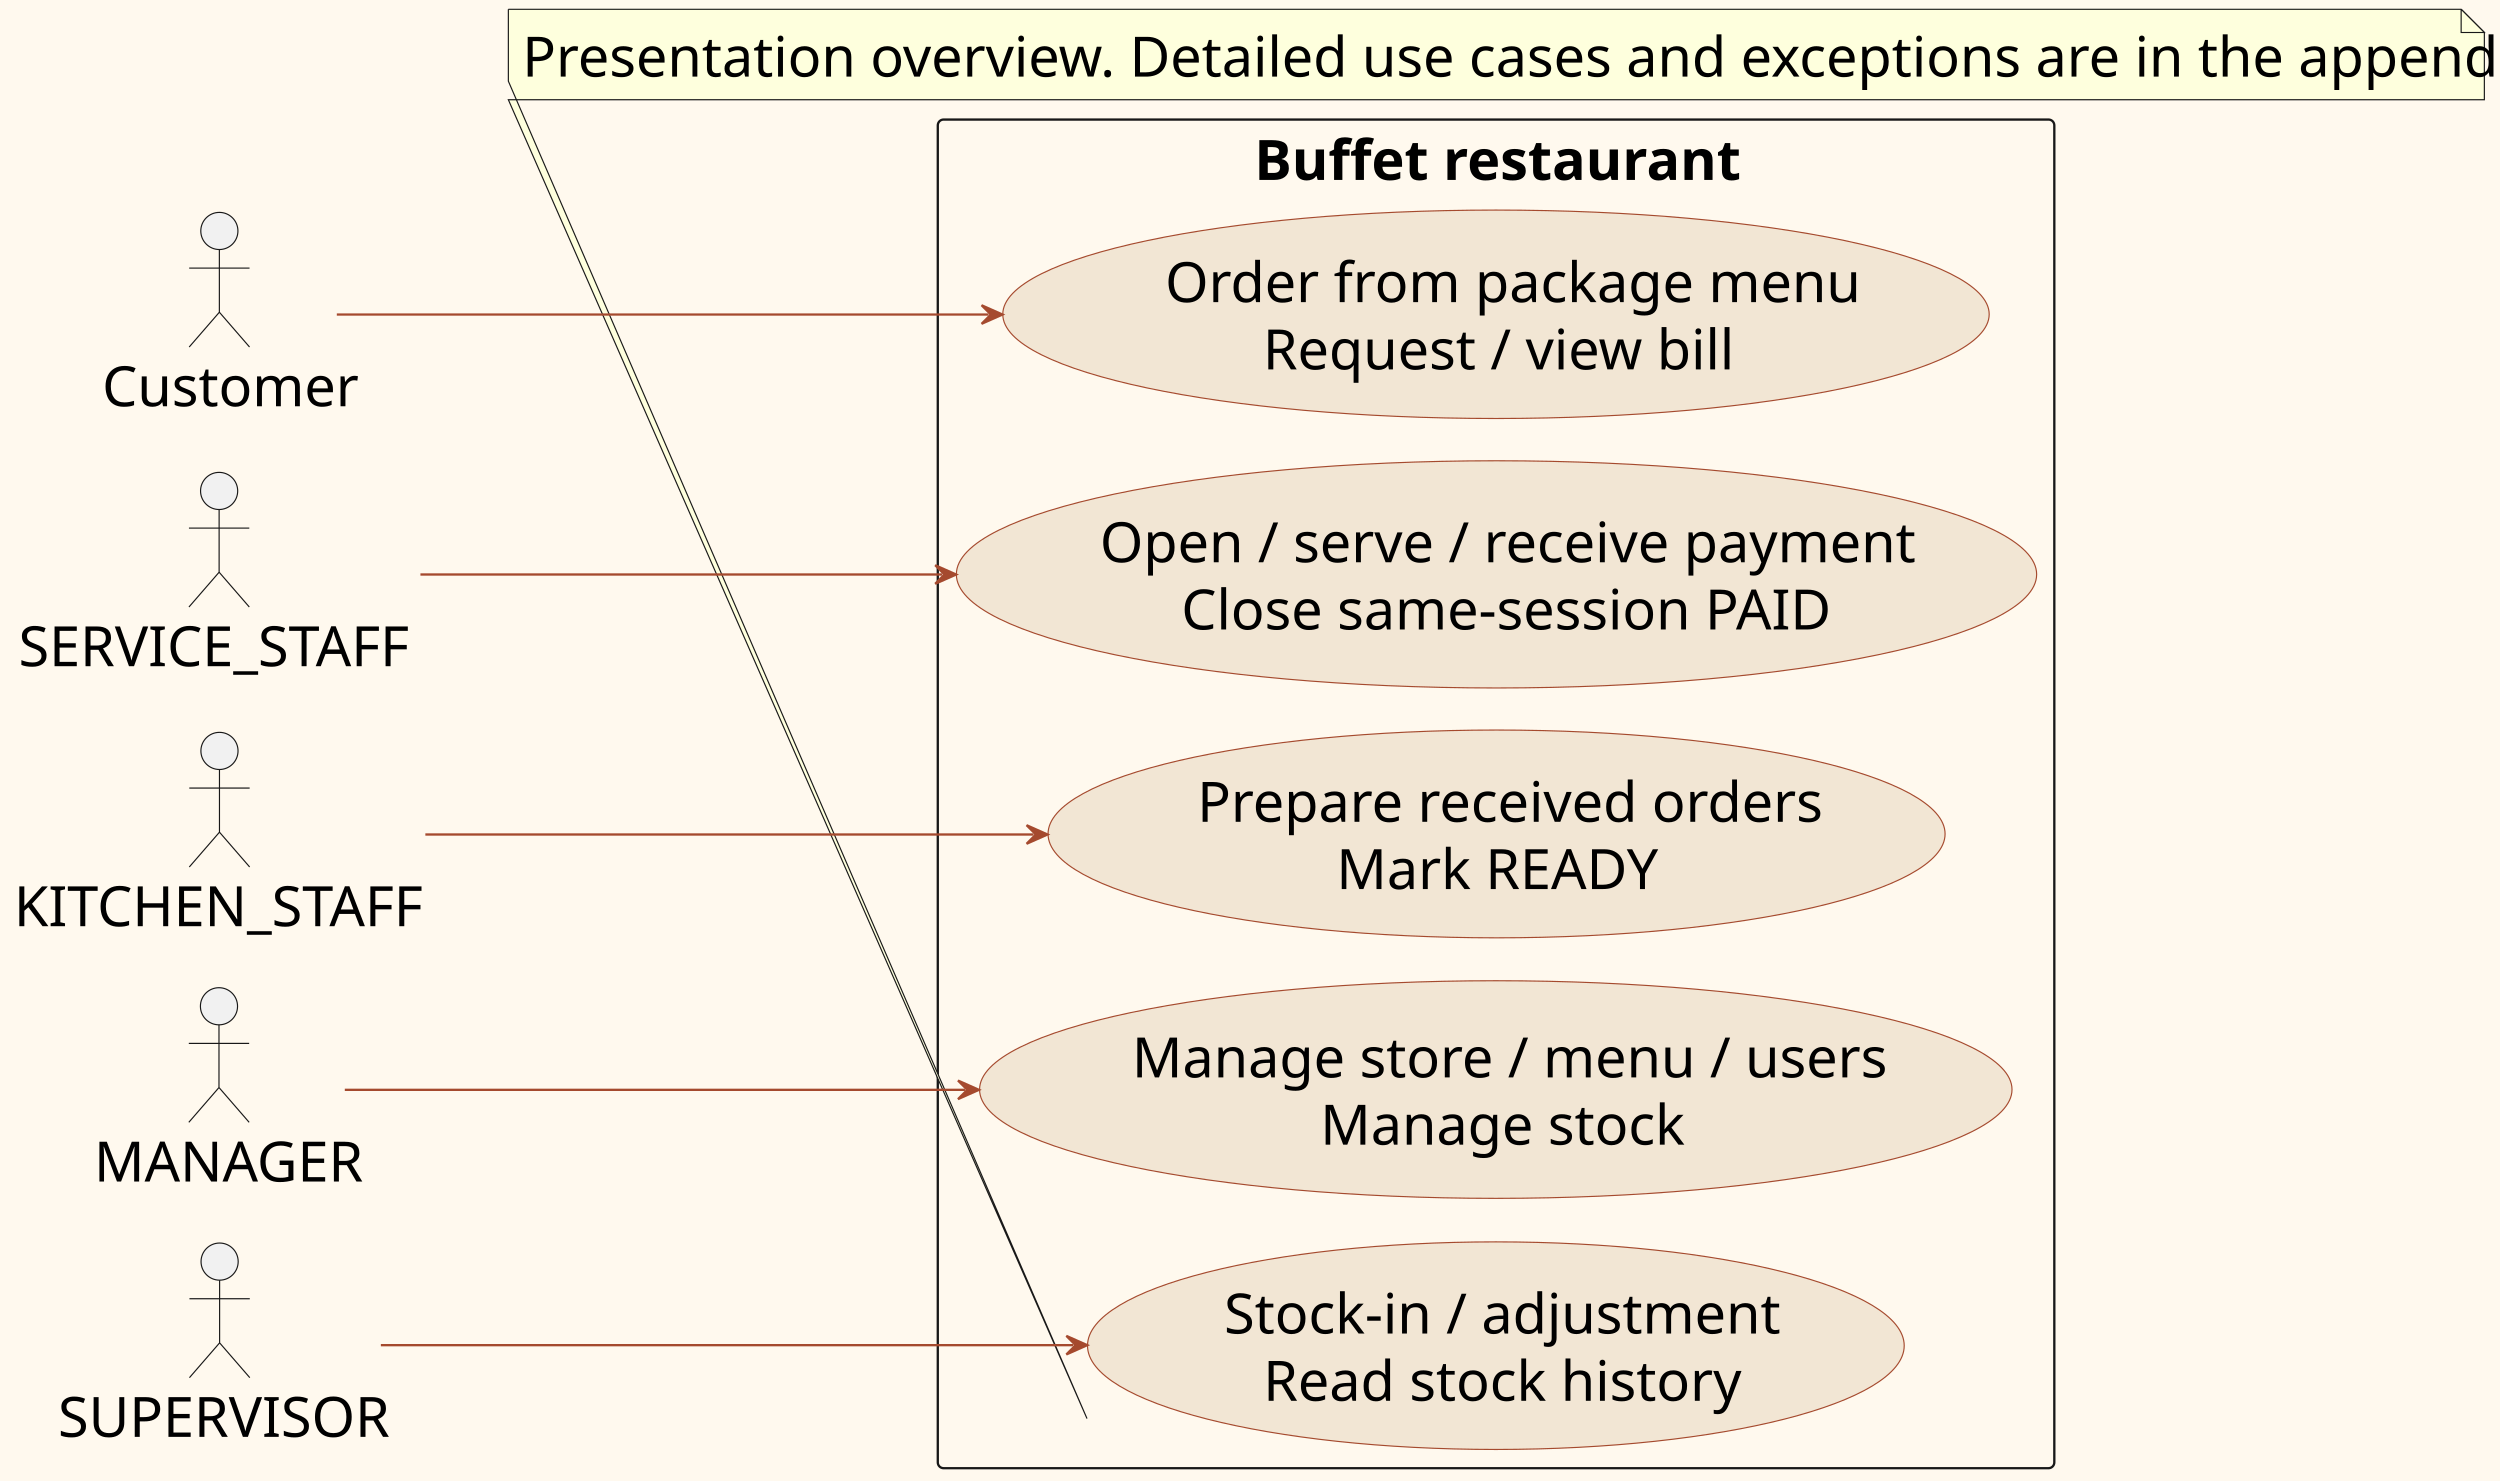
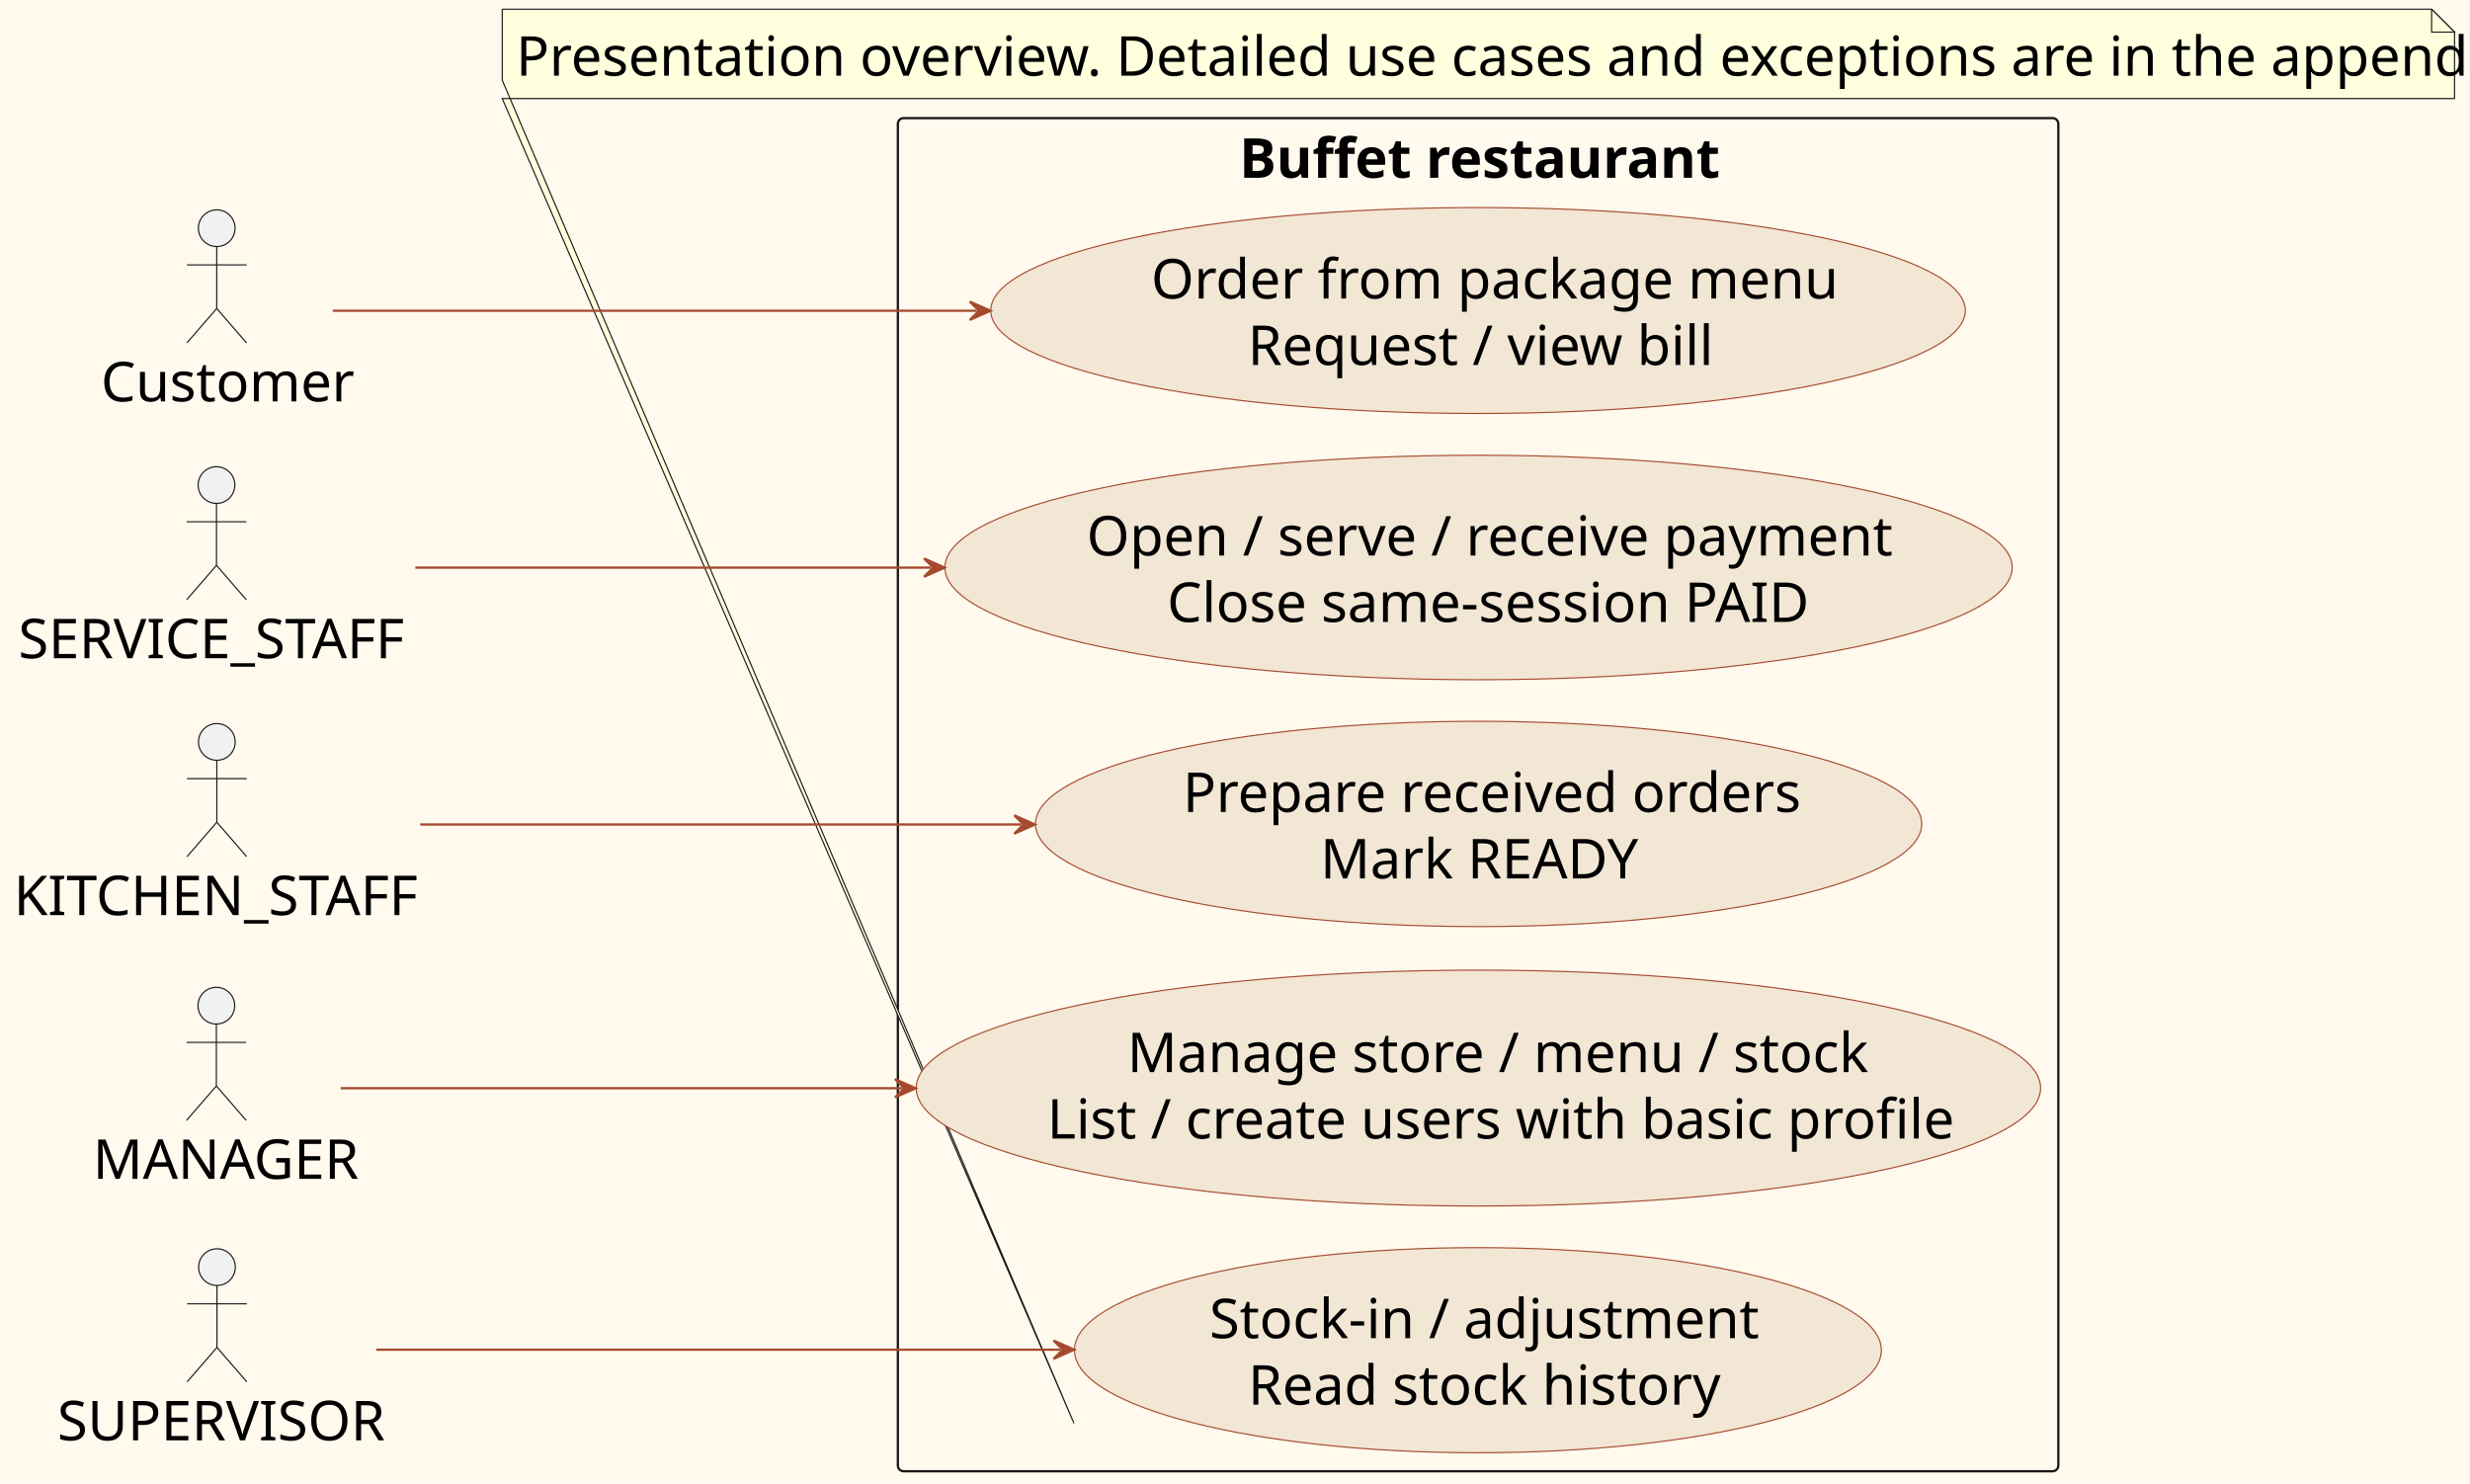
- <svg xmlns="http://www.w3.org/2000/svg" contentStyleType="text/css" data-diagram-type="DESCRIPTION" height="638px" preserveAspectRatio="none" style="width:1077px;height:638px;background:#FFF9EE;" version="1.1" viewBox="0 0 1077 638" width="1077px" zoomAndPan="magnify">
+ <svg xmlns="http://www.w3.org/2000/svg" contentStyleType="text/css" data-diagram-type="DESCRIPTION" height="647px" preserveAspectRatio="none" style="width:1077px;height:647px;background:#FFF9EE;" version="1.1" viewBox="0 0 1077 647" width="1077px" zoomAndPan="magnify">
  <defs />
  <g>
-     <rect fill="#FFF9EE" height="638" style="stroke:transparent;stroke-width:1;" width="1077" x="0" y="0" />
+     <rect fill="#FFF9EE" height="647" style="stroke:transparent;stroke-width:1;" width="1077" x="0" y="0" />
    <g id="cluster_Buffet restaurant">
-       <rect fill="transparent" height="581" rx="2.5" ry="2.5" style="stroke:#181818;stroke-width:1;" width="481" x="404" y="51.5" />
+       <rect fill="transparent" height="590" rx="2.5" ry="2.5" style="stroke:#181818;stroke-width:1;" width="506" x="391.5" y="51.5" />
      <text fill="#000000" font-family="Tahoma" font-size="24" font-weight="bold" lengthAdjust="spacing" textLength="208.254" x="540.373" y="77.512">Buffet restaurant</text>
    </g>
    <g id="elem_Customer">
      <ellipse cx="94.502" cy="99.5" fill="#F1F1F1" rx="8" ry="8" style="stroke:#181818;stroke-width:0.5;" />
      <path d="M94.502,107.5 L94.502,134.5 M81.502,115.5 L107.502,115.5 M94.502,134.5 L81.502,149.5 M94.502,134.5 L107.502,149.5 " fill="transparent" style="stroke:#181818;stroke-width:0.5;" />
      <text fill="#000000" font-family="Tahoma" font-size="24" lengthAdjust="spacing" textLength="101.004" x="44" y="175.012">Customer</text>
    </g>
    <g id="elem_Service">
      <ellipse cx="94.397" cy="211.5" fill="#F1F1F1" rx="8" ry="8" style="stroke:#181818;stroke-width:0.5;" />
      <path d="M94.397,219.5 L94.397,246.5 M81.397,227.5 L107.397,227.5 M94.397,246.5 L81.397,261.5 M94.397,246.5 L107.397,261.5 " fill="transparent" style="stroke:#181818;stroke-width:0.5;" />
      <text fill="#000000" font-family="Tahoma" font-size="24" lengthAdjust="spacing" textLength="172.793" x="8" y="287.012">SERVICE_STAFF</text>
    </g>
    <g id="elem_Kitchen">
      <ellipse cx="94.547" cy="323.5" fill="#F1F1F1" rx="8" ry="8" style="stroke:#181818;stroke-width:0.5;" />
      <path d="M94.547,331.5 L94.547,358.5 M81.547,339.5 L107.547,339.5 M94.547,358.5 L81.547,373.5 M94.547,358.5 L107.547,373.5 " fill="transparent" style="stroke:#181818;stroke-width:0.5;" />
      <text fill="#000000" font-family="Tahoma" font-size="24" lengthAdjust="spacing" textLength="177.094" x="6" y="399.012">KITCHEN_STAFF</text>
    </g>
    <g id="elem_Manager">
-       <ellipse cx="94.336" cy="433.5" fill="#F1F1F1" rx="8" ry="8" style="stroke:#181818;stroke-width:0.5;" />
-       <path d="M94.336,441.5 L94.336,468.5 M81.336,449.5 L107.336,449.5 M94.336,468.5 L81.336,483.5 M94.336,468.5 L107.336,483.5 " fill="transparent" style="stroke:#181818;stroke-width:0.5;" />
-       <text fill="#000000" font-family="Tahoma" font-size="24" lengthAdjust="spacing" textLength="107.672" x="40.5" y="509.012">MANAGER</text>
+       <ellipse cx="94.336" cy="438.5" fill="#F1F1F1" rx="8" ry="8" style="stroke:#181818;stroke-width:0.5;" />
+       <path d="M94.336,446.5 L94.336,473.5 M81.336,454.5 L107.336,454.5 M94.336,473.5 L81.336,488.5 M94.336,473.5 L107.336,488.5 " fill="transparent" style="stroke:#181818;stroke-width:0.5;" />
+       <text fill="#000000" font-family="Tahoma" font-size="24" lengthAdjust="spacing" textLength="107.672" x="40.5" y="514.012">MANAGER</text>
    </g>
    <g id="elem_Supervisor">
-       <ellipse cx="94.609" cy="543.5" fill="#F1F1F1" rx="8" ry="8" style="stroke:#181818;stroke-width:0.5;" />
-       <path d="M94.609,551.5 L94.609,578.5 M81.609,559.5 L107.609,559.5 M94.609,578.5 L81.609,593.5 M94.609,578.5 L107.609,593.5 " fill="transparent" style="stroke:#181818;stroke-width:0.5;" />
-       <text fill="#000000" font-family="Tahoma" font-size="24" lengthAdjust="spacing" textLength="139.219" x="25" y="619.012">SUPERVISOR</text>
+       <ellipse cx="94.609" cy="552.5" fill="#F1F1F1" rx="8" ry="8" style="stroke:#181818;stroke-width:0.5;" />
+       <path d="M94.609,560.5 L94.609,587.5 M81.609,568.5 L107.609,568.5 M94.609,587.5 L81.609,602.5 M94.609,587.5 L107.609,602.5 " fill="transparent" style="stroke:#181818;stroke-width:0.5;" />
+       <text fill="#000000" font-family="Tahoma" font-size="24" lengthAdjust="spacing" textLength="139.219" x="25" y="628.012">SUPERVISOR</text>
    </g>
    <g id="elem_GMN18">
-       <path d="M219,4 L219,34.969 L468.285,611.13 L219,42.969 L219,42.969 A0,0 0 0 0 219,42.969 L1070.262,42.969 A0,0 0 0 0 1070.262,42.969 L1070.262,14 L1060.262,4 L219,4 A0,0 0 0 0 219,4 " fill="#FEFFDD" style="stroke:#181818;stroke-width:0.5;" />
+       <path d="M219,4 L219,34.969 L468.273,620.595 L219,42.969 L219,42.969 A0,0 0 0 0 219,42.969 L1070.262,42.969 A0,0 0 0 0 1070.262,42.969 L1070.262,14 L1060.262,4 L219,4 A0,0 0 0 0 219,4 " fill="#FEFFDD" style="stroke:#181818;stroke-width:0.5;" />
      <path d="M1060.262,4 L1060.262,14 L1070.262,14 L1060.262,4 " fill="#FEFFDD" style="stroke:#181818;stroke-width:0.5;" />
      <text fill="#000000" font-family="Tahoma" font-size="24" lengthAdjust="spacing" textLength="830.262" x="225" y="33.012">Presentation overview. Detailed use cases and exceptions are in the appendix.</text>
    </g>
    <g id="elem_Order">
      <ellipse cx="644.47" cy="135.394" fill="#F2E6D4" rx="212.47" ry="44.894" style="stroke:#A54A2E;stroke-width:0.5;" />
      <text fill="#000000" font-family="Tahoma" font-size="24" lengthAdjust="spacing" textLength="279.094" x="501.923" y="130.166">Order from package menu</text>
      <text fill="#000000" font-family="Tahoma" font-size="24" lengthAdjust="spacing" textLength="194.824" x="544.058" y="159.134">Request / view bill</text>
    </g>
    <g id="elem_Staff">
      <ellipse cx="644.693" cy="247.439" fill="#F2E6D4" rx="232.693" ry="48.939" style="stroke:#A54A2E;stroke-width:0.5;" />
      <text fill="#000000" font-family="Tahoma" font-size="24" lengthAdjust="spacing" textLength="335.766" x="473.81" y="242.21">Open / serve / receive payment</text>
      <text fill="#000000" font-family="Tahoma" font-size="24" lengthAdjust="spacing" textLength="265.606" x="508.89" y="271.179">Close same-session PAID</text>
    </g>
    <g id="elem_Prepare">
      <ellipse cx="644.72" cy="359.259" fill="#F2E6D4" rx="193.22" ry="44.759" style="stroke:#A54A2E;stroke-width:0.5;" />
      <text fill="#000000" font-family="Tahoma" font-size="24" lengthAdjust="spacing" textLength="251.918" x="515.761" y="354.03">Prepare received orders</text>
      <text fill="#000000" font-family="Tahoma" font-size="24" lengthAdjust="spacing" textLength="132.047" x="575.697" y="382.999">Mark READY</text>
    </g>
    <g id="elem_Admin">
-       <ellipse cx="644.386" cy="469.377" fill="#F2E6D4" rx="222.387" ry="46.877" style="stroke:#A54A2E;stroke-width:0.5;" />
-       <text fill="#000000" font-family="Tahoma" font-size="24" lengthAdjust="spacing" textLength="307.512" x="487.631" y="464.149">Manage store / menu / users</text>
-       <text fill="#000000" font-family="Tahoma" font-size="24" lengthAdjust="spacing" textLength="145.266" x="568.754" y="493.118">Manage stock</text>
+       <ellipse cx="644.633" cy="474.427" fill="#F2E6D4" rx="245.133" ry="51.427" style="stroke:#A54A2E;stroke-width:0.5;" />
+       <text fill="#000000" font-family="Tahoma" font-size="24" lengthAdjust="spacing" textLength="306.223" x="491.522" y="467.47">Manage store / menu / stock</text>
+       <text fill="#000000" font-family="Tahoma" font-size="24" lengthAdjust="spacing" textLength="376.066" x="456.6" y="496.438">List / create users with basic profile</text>
    </g>
    <g id="elem_Stock">
-       <ellipse cx="644.416" cy="579.715" fill="#F2E6D4" rx="175.916" ry="44.715" style="stroke:#A54A2E;stroke-width:0.5;" />
-       <text fill="#000000" font-family="Tahoma" font-size="24" lengthAdjust="spacing" textLength="228.164" x="527.334" y="574.486">Stock-in / adjustment</text>
-       <text fill="#000000" font-family="Tahoma" font-size="24" lengthAdjust="spacing" textLength="194.426" x="544.203" y="603.455">Read stock history</text>
+       <ellipse cx="644.416" cy="588.715" fill="#F2E6D4" rx="175.916" ry="44.715" style="stroke:#A54A2E;stroke-width:0.5;" />
+       <text fill="#000000" font-family="Tahoma" font-size="24" lengthAdjust="spacing" textLength="228.164" x="527.334" y="583.486">Stock-in / adjustment</text>
+       <text fill="#000000" font-family="Tahoma" font-size="24" lengthAdjust="spacing" textLength="194.426" x="544.203" y="612.455">Read stock history</text>
    </g>
    <polygon fill="#A54A2E" points="431.867,135.5,422.867,131.5,426.867,135.5,422.867,139.5,431.867,135.5" style="stroke:#A54A2E;stroke-width:1;" />
    <path d="M145.098,135.5 C209.845,135.5 321.26,135.5 425.867,135.5 " fill="transparent" style="stroke:#A54A2E;stroke-width:1;" />
    <polygon fill="#A54A2E" points="411.893,247.5,402.893,243.5,406.893,247.5,402.893,251.5,411.893,247.5" style="stroke:#A54A2E;stroke-width:1;" />
    <path d="M181.125,247.5 C243.136,247.5 324.097,247.5 405.893,247.5 " fill="transparent" style="stroke:#A54A2E;stroke-width:1;" />
    <polygon fill="#A54A2E" points="451.256,359.5,442.256,355.5,446.256,359.5,442.256,363.5,451.256,359.5" style="stroke:#A54A2E;stroke-width:1;" />
    <path d="M183.242,359.5 C255.28,359.5 353.937,359.5 445.256,359.5 " fill="transparent" style="stroke:#A54A2E;stroke-width:1;" />
-     <polygon fill="#A54A2E" points="421.704,469.5,412.704,465.5,416.704,469.5,412.704,473.5,421.704,469.5" style="stroke:#A54A2E;stroke-width:1;" />
-     <path d="M148.542,469.5 C211.799,469.5 315.58,469.5 415.704,469.5 " fill="transparent" style="stroke:#A54A2E;stroke-width:1;" />
-     <polygon fill="#A54A2E" points="468.385,579.5,459.385,575.5,463.385,579.5,459.385,583.5,468.385,579.5" style="stroke:#A54A2E;stroke-width:1;" />
-     <path d="M164.073,579.5 C239.891,579.5 358.987,579.5 462.385,579.5 " fill="transparent" style="stroke:#A54A2E;stroke-width:1;" />
+     <polygon fill="#A54A2E" points="399.246,474.5,390.246,470.5,394.246,474.5,390.246,478.5,399.246,474.5" style="stroke:#A54A2E;stroke-width:1;" />
+     <path d="M148.542,474.5 C207.099,474.5 299.522,474.5 393.246,474.5 " fill="transparent" style="stroke:#A54A2E;stroke-width:1;" />
+     <polygon fill="#A54A2E" points="468.385,588.5,459.385,584.5,463.385,588.5,459.385,592.5,468.385,588.5" style="stroke:#A54A2E;stroke-width:1;" />
+     <path d="M164.073,588.5 C239.891,588.5 358.987,588.5 462.385,588.5 " fill="transparent" style="stroke:#A54A2E;stroke-width:1;" />
  </g>
</svg>
